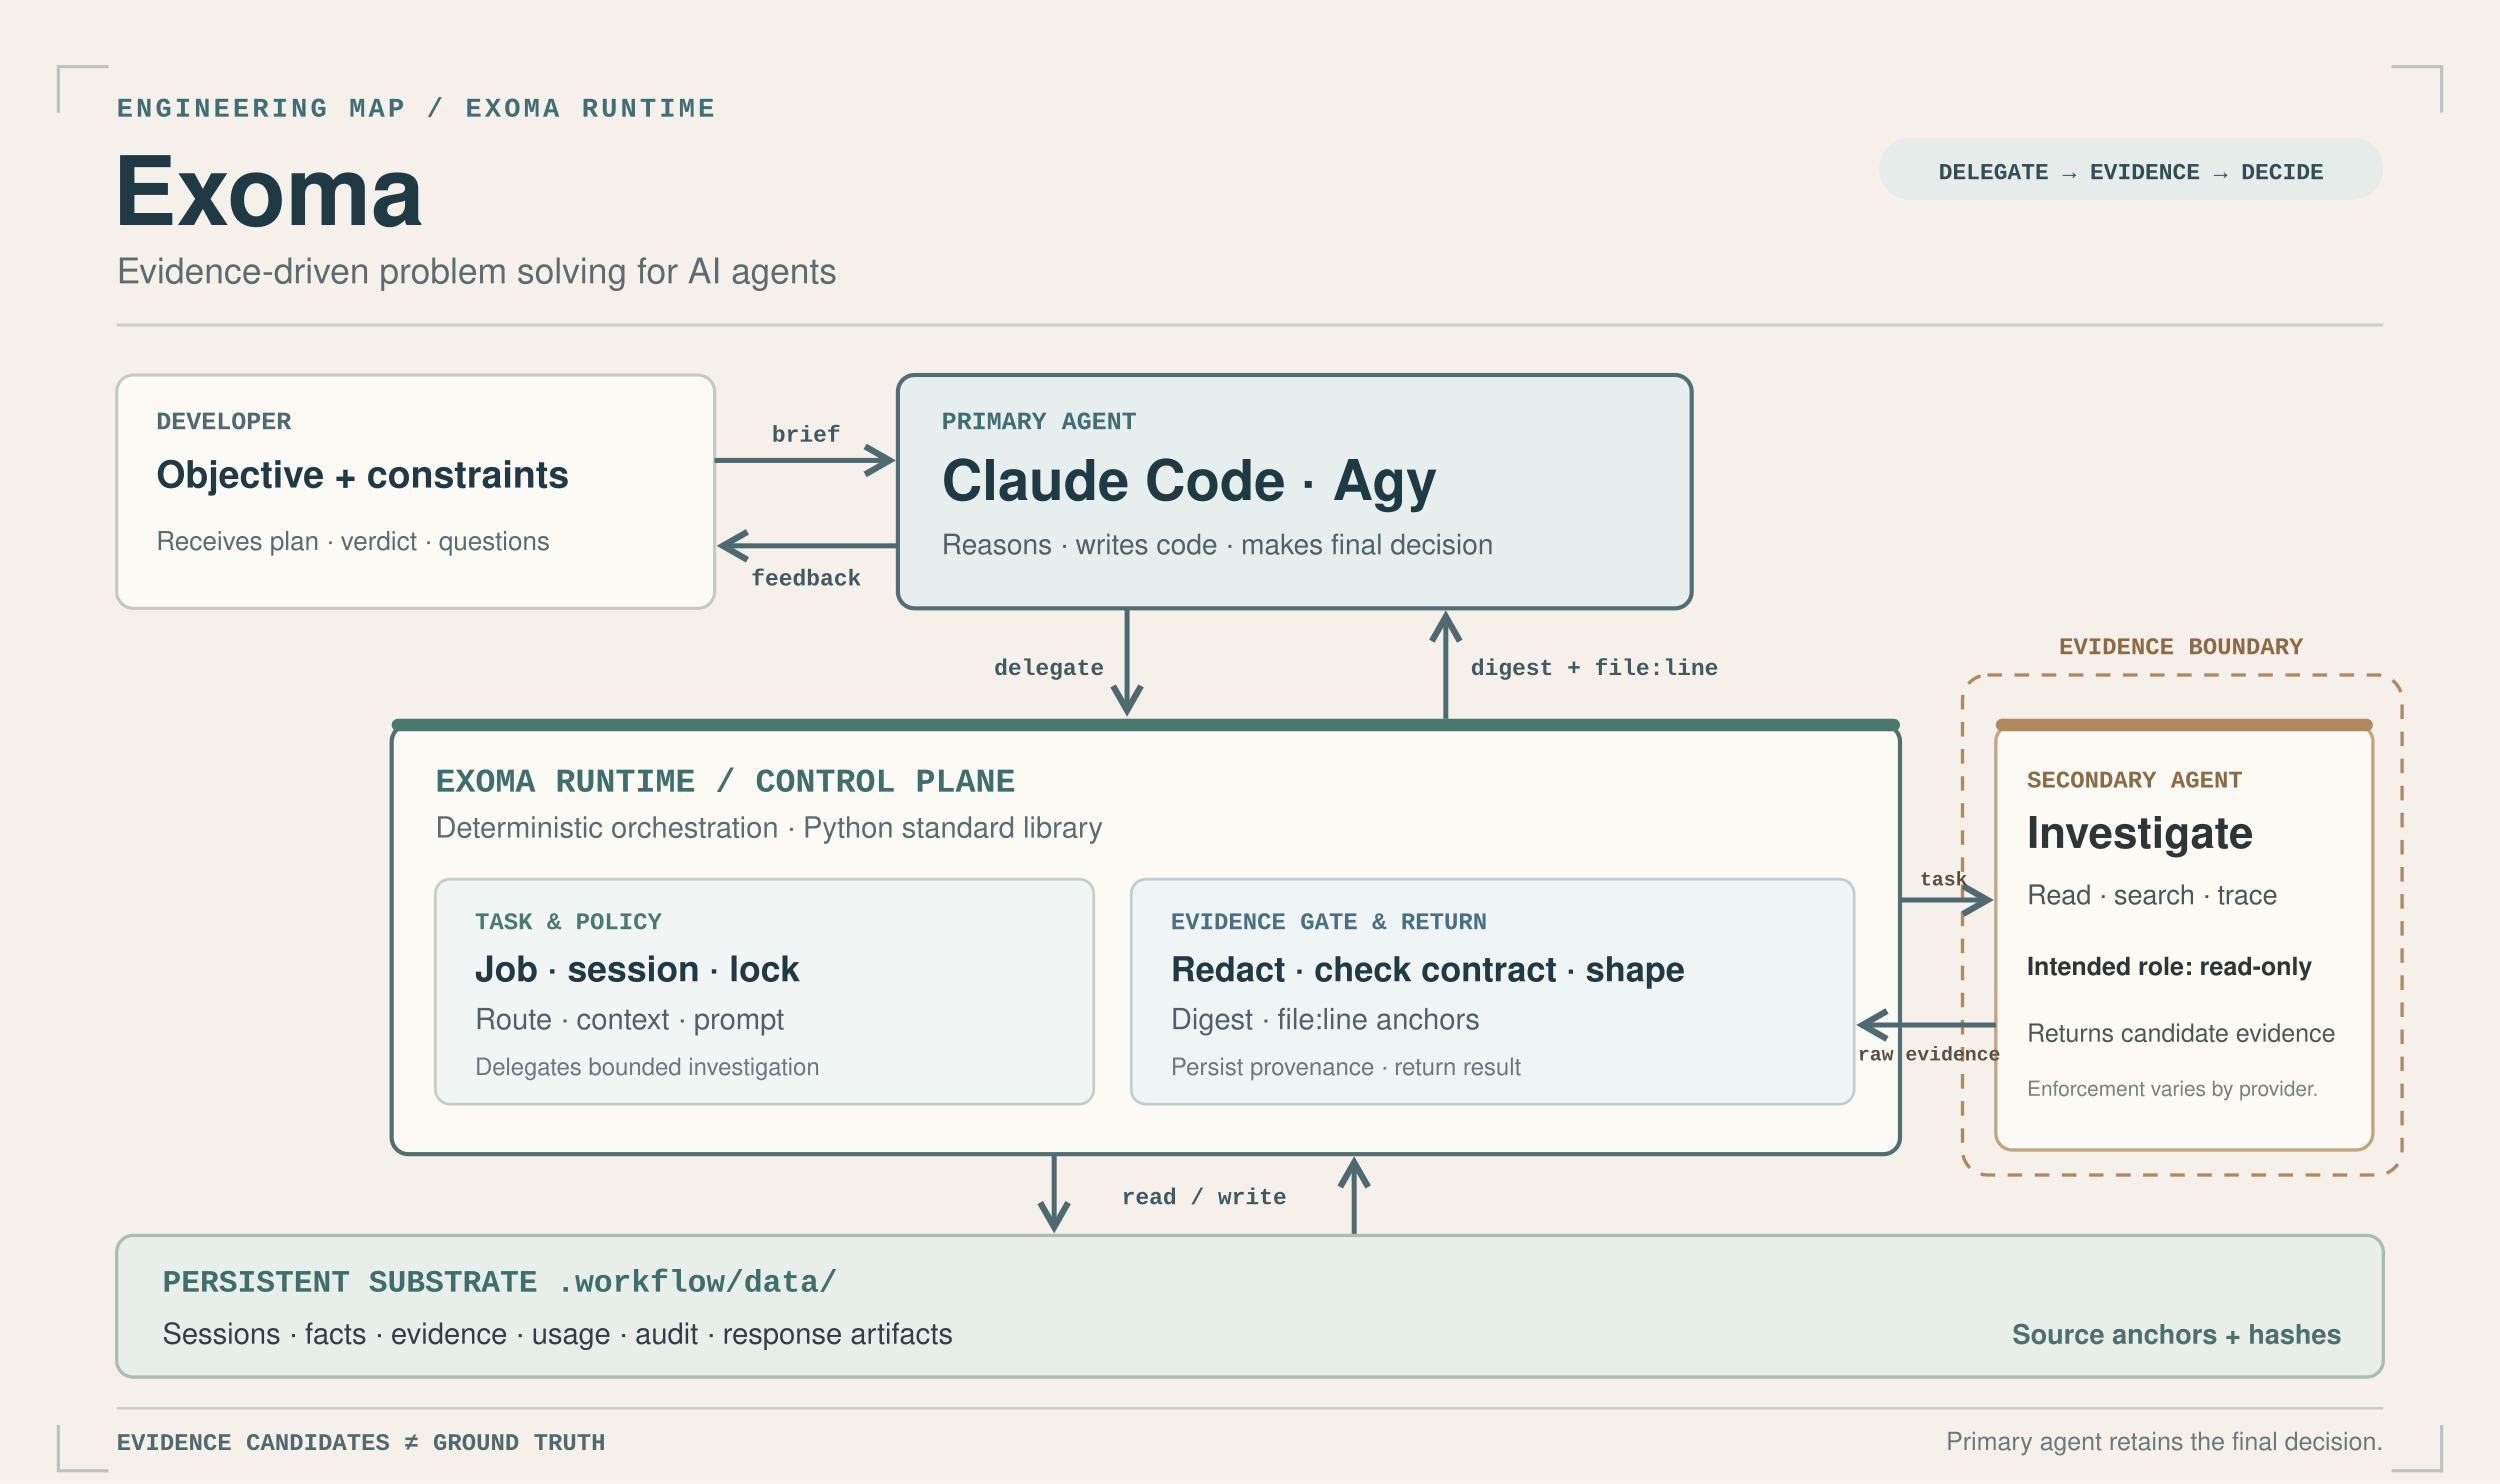
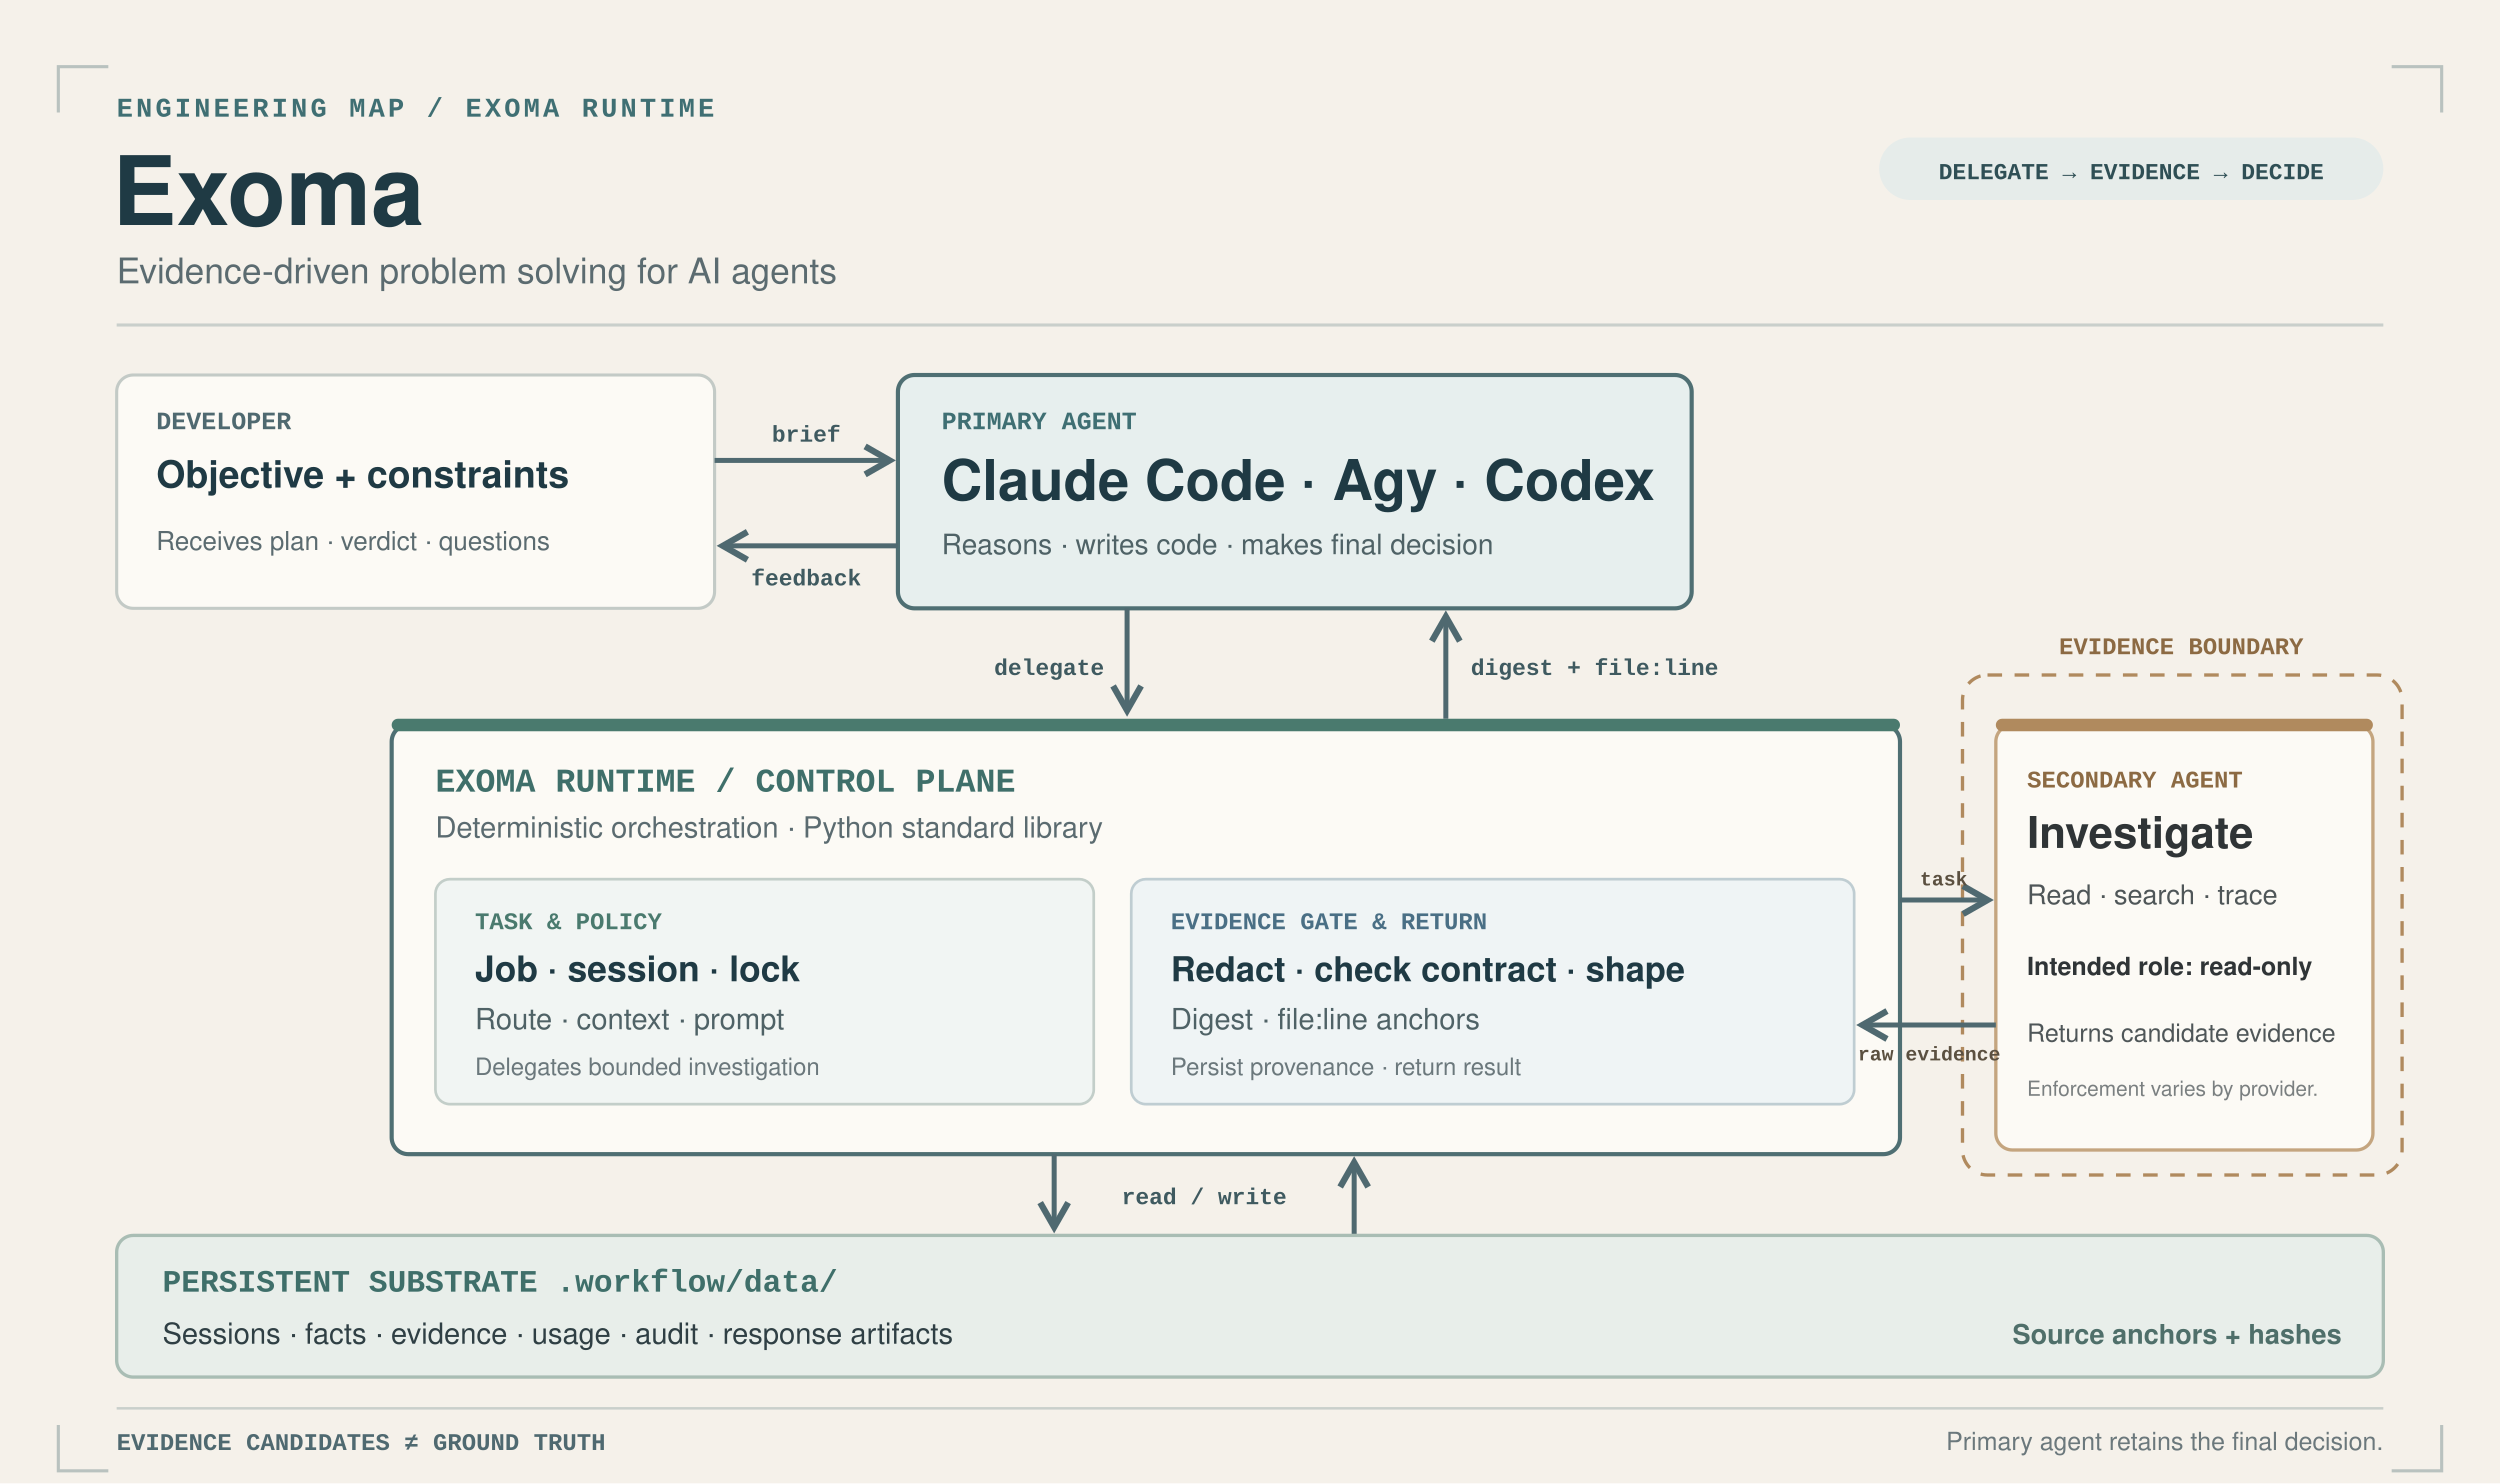
<svg xmlns="http://www.w3.org/2000/svg" width="1200" height="712" viewBox="0 0 1200 712" role="img" aria-labelledby="t d">
  <defs>
    <style>
      .sans { font-family: -apple-system, BlinkMacSystemFont, "Segoe UI", Helvetica, Arial, sans-serif; }
      .mono { font-family: ui-monospace, SFMono-Regular, Menlo, Consolas, "Liberation Mono", monospace; }
      .flow { stroke: #4F6970; stroke-width: 2.4; fill: none; }
      .lbl { font-size: 11px; font-weight: 700; fill: #3F5A60; }
    </style>
    <marker id="a" viewBox="0 0 10 10" refX="8" refY="5" markerWidth="7" markerHeight="7" orient="auto-start-reverse">
      <path d="M1 1 L8 5 L1 9" fill="none" stroke="#4F6970" stroke-width="1.8" />
    </marker>
  </defs>
  <rect width="1200" height="712" fill="#F5F1EA" />
  <g fill="none" stroke="#B9C2BF" stroke-width="1.5">
    <path d="M28 54 V32 H52" />
    <path d="M1148 32 H1172 V54" />
    <path d="M28 684 V706 H52" />
    <path d="M1148 706 H1172 V684" />
  </g>
  <text x="56" y="56" class="mono" font-size="13" font-weight="700" letter-spacing="1.5" fill="#3F6F73">ENGINEERING MAP / EXOMA RUNTIME</text>
  <text x="54" y="108" class="sans" font-size="46" font-weight="800" fill="#1F3A44">Exoma</text>
  <text x="56" y="136" class="sans" font-size="17" fill="#5B6B70">Evidence-driven problem solving for AI agents</text>
  <rect x="902" y="66" width="242" height="30" rx="15" fill="#E6ECEA" />
  <text x="1023" y="86" class="mono" font-size="11" font-weight="700" fill="#2F4F55" text-anchor="middle">DELEGATE → EVIDENCE → DECIDE</text>
  <line x1="56" y1="156" x2="1144" y2="156" stroke="#C9CFCB" stroke-width="1.5" />
  <rect x="56" y="180" width="287" height="112" rx="8" fill="#FCFAF5" stroke="#C3CAC6" stroke-width="1.5" />
  <text x="75" y="206" class="mono" font-size="12" font-weight="700" fill="#4F6970">DEVELOPER</text>
  <text x="75" y="234" class="sans" font-size="18" font-weight="700" fill="#1F3A44">Objective + constraints</text>
  <text x="75" y="264" class="sans" font-size="12.5" fill="#5B6B70">Receives plan · verdict · questions</text>
  <rect x="431" y="180" width="381" height="112" rx="8" fill="#E7EFEE" stroke="#4F6F73" stroke-width="2" />
  <text x="452" y="206" class="mono" font-size="12" font-weight="700" fill="#3F6F73">PRIMARY AGENT</text>
-   <text x="452" y="240" class="sans" font-size="27" font-weight="800" fill="#1F3A44">Claude Code · Agy</text>
+   <text x="452" y="240" class="sans" font-size="27" font-weight="800" fill="#1F3A44">Claude Code · Agy · Codex</text>
  <text x="452" y="266" class="sans" font-size="13.5" fill="#4F6266">Reasons · writes code · makes final decision</text>
  <path class="flow" d="M343 221 H427" marker-end="url(#a)" />
  <text x="387" y="212" class="mono lbl" text-anchor="middle">brief</text>
  <path class="flow" d="M431 262 H347" marker-end="url(#a)" />
  <text x="387" y="281" class="mono lbl" text-anchor="middle">feedback</text>
  <rect x="188" y="348" width="724" height="206" rx="8" fill="#FCFAF5" stroke="#4F6F73" stroke-width="2" />
  <rect x="188" y="345" width="724" height="6" rx="3" fill="#4A7A6E" />
  <text x="209" y="380" class="mono" font-size="16" font-weight="700" fill="#3F6F6A">EXOMA RUNTIME / CONTROL PLANE</text>
  <text x="209" y="402" class="sans" font-size="14" fill="#5B6B70">Deterministic orchestration · Python standard library</text>
  <rect x="209" y="422" width="316" height="108" rx="7" fill="#F1F5F3" stroke="#C3CEC9" stroke-width="1.3" />
  <text x="228" y="446" class="mono" font-size="11.5" font-weight="700" fill="#4A7A6E">TASK &amp; POLICY</text>
  <text x="228" y="471" class="sans" font-size="17" font-weight="700" fill="#1F3A44">Job · session · lock</text>
  <text x="228" y="494" class="sans" font-size="14" fill="#4F6266">Route · context · prompt</text>
  <text x="228" y="516" class="sans" font-size="11.5" fill="#6B787C">Delegates bounded investigation</text>
  <rect x="543" y="422" width="347" height="108" rx="7" fill="#EFF4F5" stroke="#BFCDD2" stroke-width="1.3" />
  <text x="562" y="446" class="mono" font-size="11.5" font-weight="700" fill="#4A6F85">EVIDENCE GATE &amp; RETURN</text>
  <text x="562" y="471" class="sans" font-size="16.5" font-weight="700" fill="#1F3A44">Redact · check contract · shape</text>
  <text x="562" y="494" class="sans" font-size="14" fill="#4F6266">Digest · file:line anchors</text>
  <text x="562" y="516" class="sans" font-size="11.5" fill="#6B787C">Persist provenance · return result</text>
  <path class="flow" d="M541 292 V341" marker-end="url(#a)" />
  <text x="530" y="324" class="mono lbl" text-anchor="end">delegate</text>
  <path class="flow" d="M694 345 V296" marker-end="url(#a)" />
  <text x="706" y="324" class="mono lbl">digest + file:line</text>
  <text x="1047" y="314" class="mono" font-size="11.5" font-weight="700" fill="#8C6A43" text-anchor="middle">EVIDENCE BOUNDARY</text>
  <rect x="942" y="324" width="211" height="240" rx="12" fill="none" stroke="#B08A5E" stroke-width="1.6" stroke-dasharray="7 6" />
  <rect x="958" y="348" width="181" height="204" rx="8" fill="#FCFAF5" stroke="#C4A57F" stroke-width="1.6" />
  <rect x="958" y="345" width="181" height="6" rx="3" fill="#B08A5E" />
  <text x="973" y="378" class="mono" font-size="11.5" font-weight="700" fill="#8C6A43">SECONDARY AGENT</text>
  <text x="973" y="407" class="sans" font-size="21" font-weight="700" fill="#2F3436">Investigate</text>
  <text x="973" y="434" class="sans" font-size="13" fill="#4F5658">Read · search · trace</text>
  <text x="973" y="468" class="sans" font-size="12" font-weight="700" fill="#2F3436">Intended role: read-only</text>
  <text x="973" y="500" class="sans" font-size="12" fill="#4F5658">Returns candidate evidence</text>
  <text x="973" y="526" class="sans" font-size="10" fill="#7A7F80">Enforcement varies by provider.</text>
  <path class="flow" d="M912 432 H954" marker-end="url(#a)" />
  <text x="933" y="425" class="mono" font-size="9.5" font-weight="700" fill="#5B5040" text-anchor="middle">task</text>
  <path class="flow" d="M958 492 H894" marker-end="url(#a)" />
  <text x="926" y="509" class="mono" font-size="9.5" font-weight="700" fill="#5B5040" text-anchor="middle">raw evidence</text>
  <path class="flow" d="M506 554 V589" marker-end="url(#a)" />
  <path class="flow" d="M650 593 V558" marker-end="url(#a)" />
  <text x="578" y="578" class="mono lbl" text-anchor="middle">read / write</text>
  <rect x="56" y="593" width="1088" height="68" rx="8" fill="#E8EEEA" stroke="#A9BDB4" stroke-width="1.6" />
  <text x="78" y="620" class="mono" font-size="15" font-weight="700" fill="#3F6F6A">PERSISTENT SUBSTRATE  .workflow/data/</text>
  <text x="78" y="645" class="sans" font-size="14" fill="#2F3F44">Sessions · facts · evidence · usage · audit · response artifacts</text>
  <text x="1124" y="645" class="sans" font-size="13" font-weight="700" fill="#4F6F6A" text-anchor="end">Source anchors + hashes</text>
  <line x1="56" y1="676" x2="1144" y2="676" stroke="#C9CFCB" stroke-width="1.2" />
  <text x="56" y="696" class="mono" font-size="11.5" font-weight="700" fill="#4F6970">EVIDENCE CANDIDATES ≠ GROUND TRUTH</text>
  <text x="1144" y="696" class="sans" font-size="12" fill="#6B787C" text-anchor="end">Primary agent retains the final decision.</text>
</svg>
